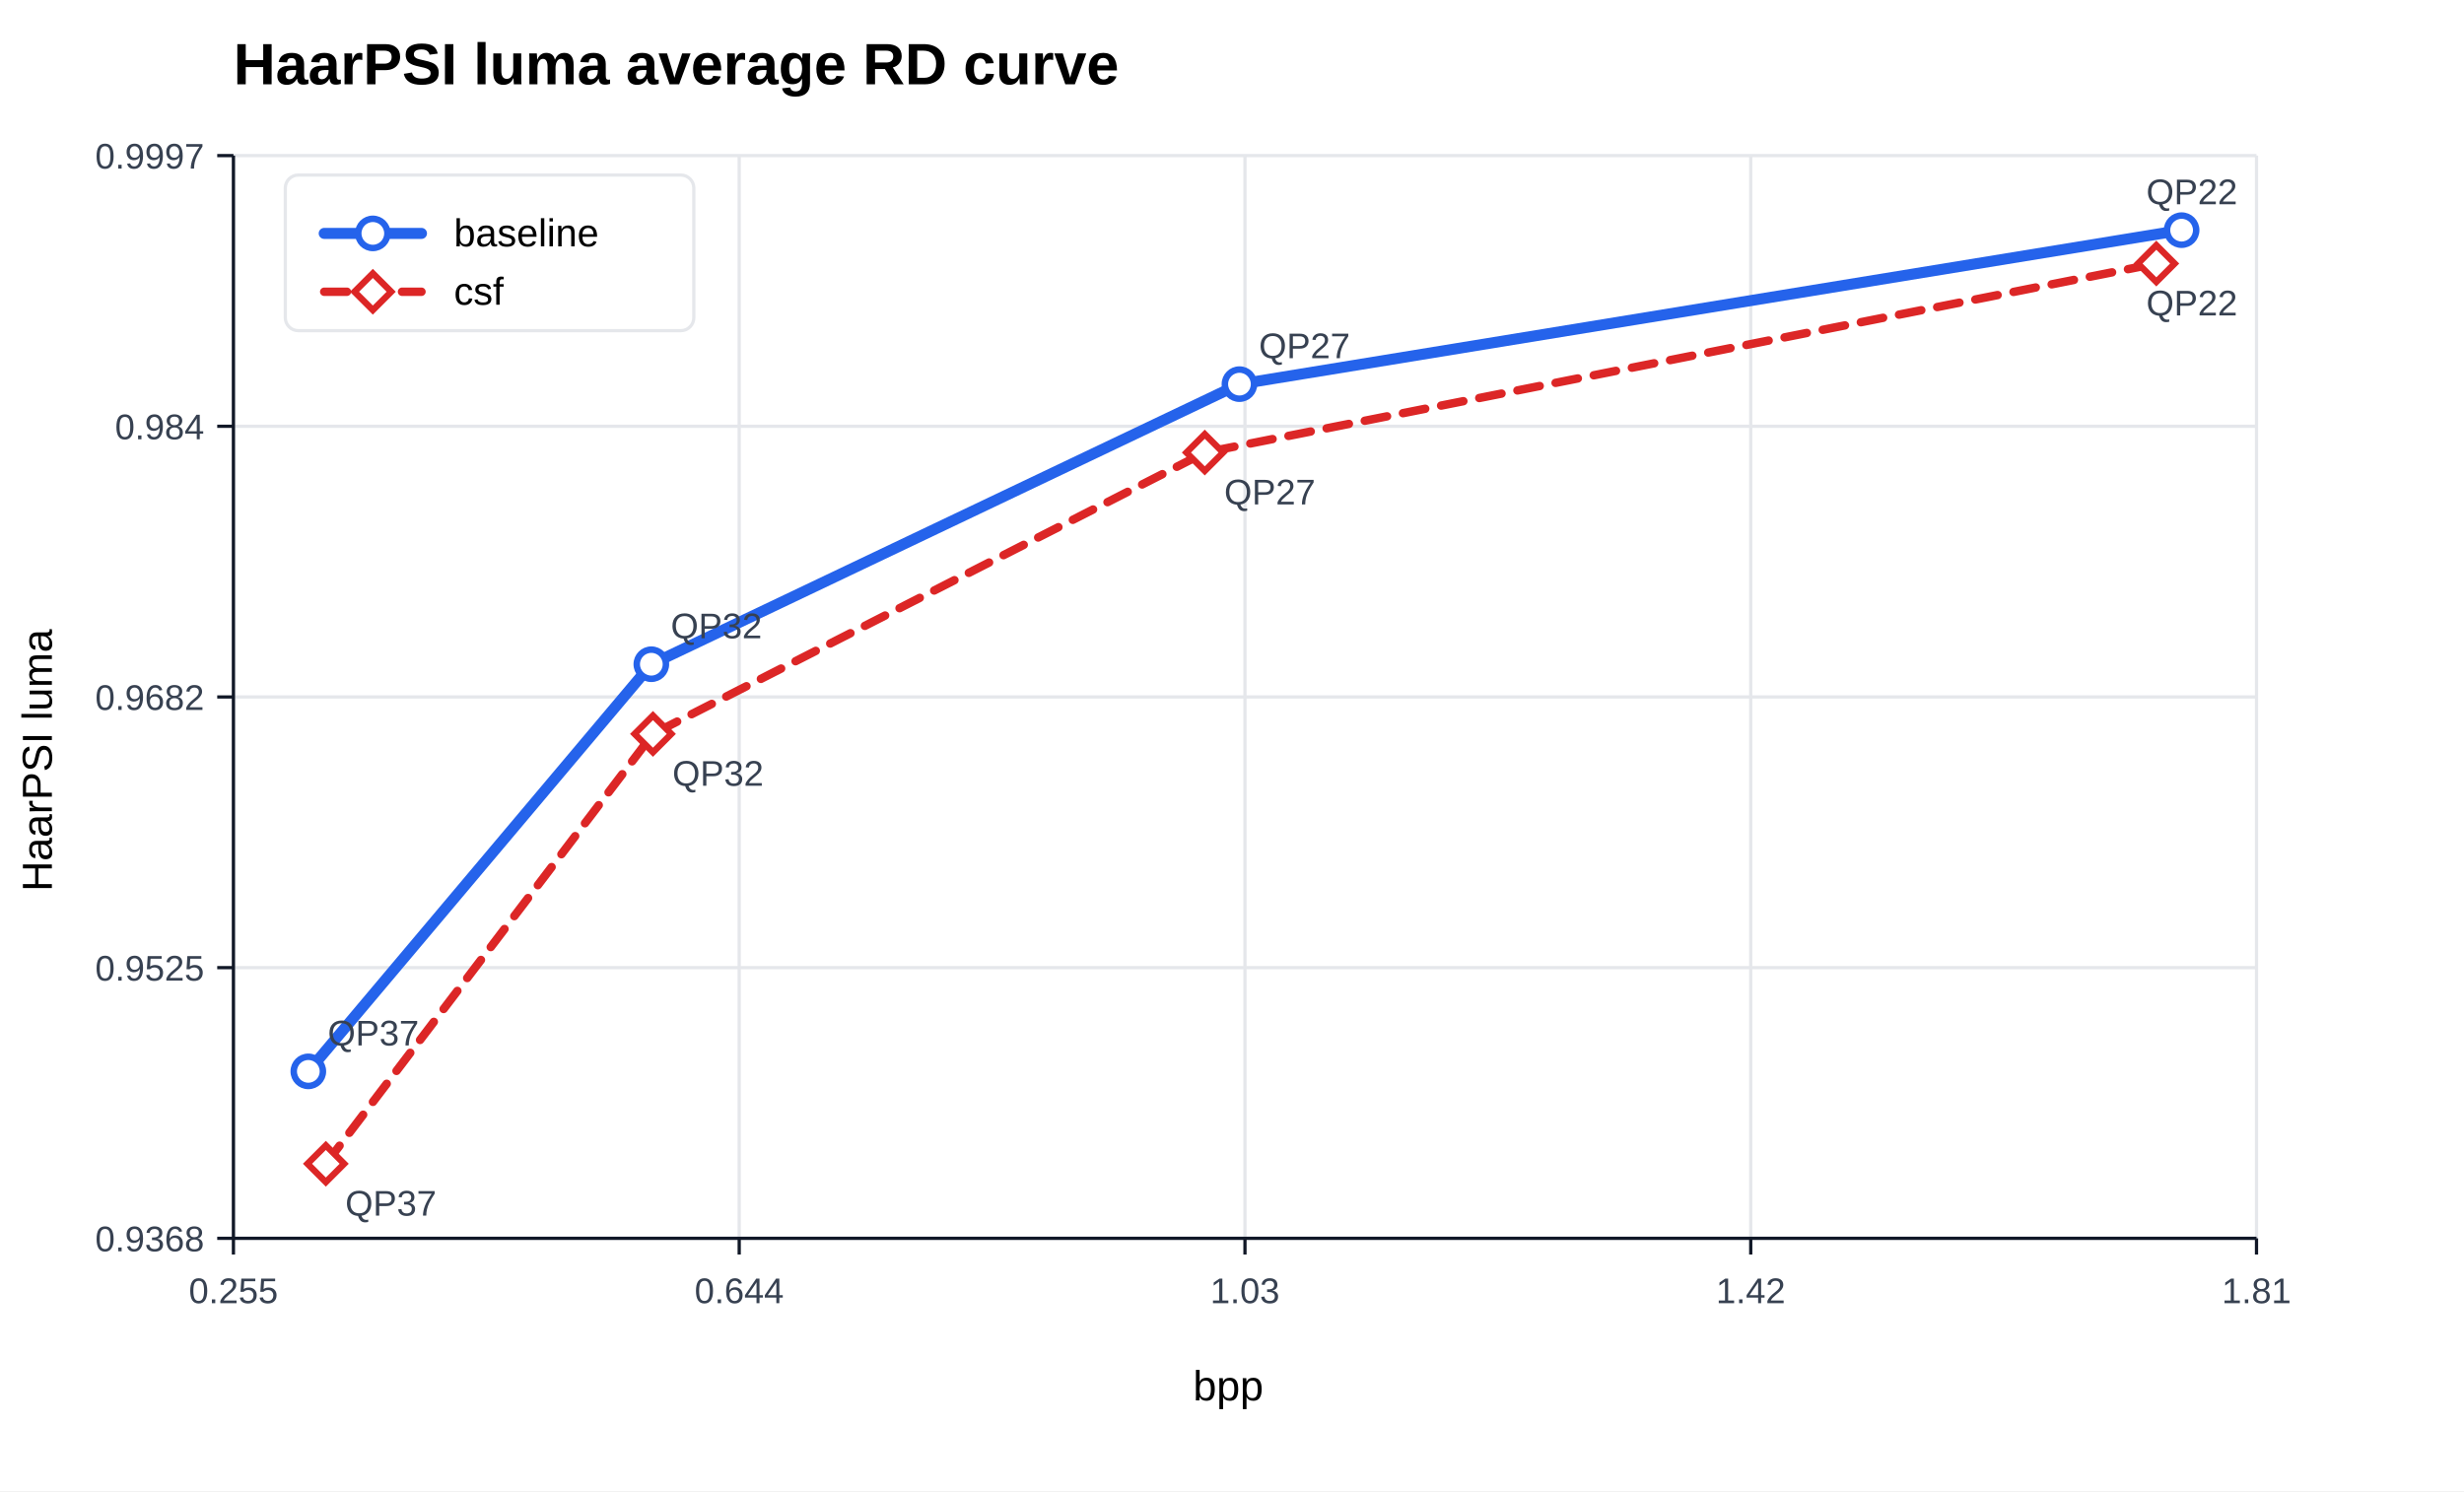
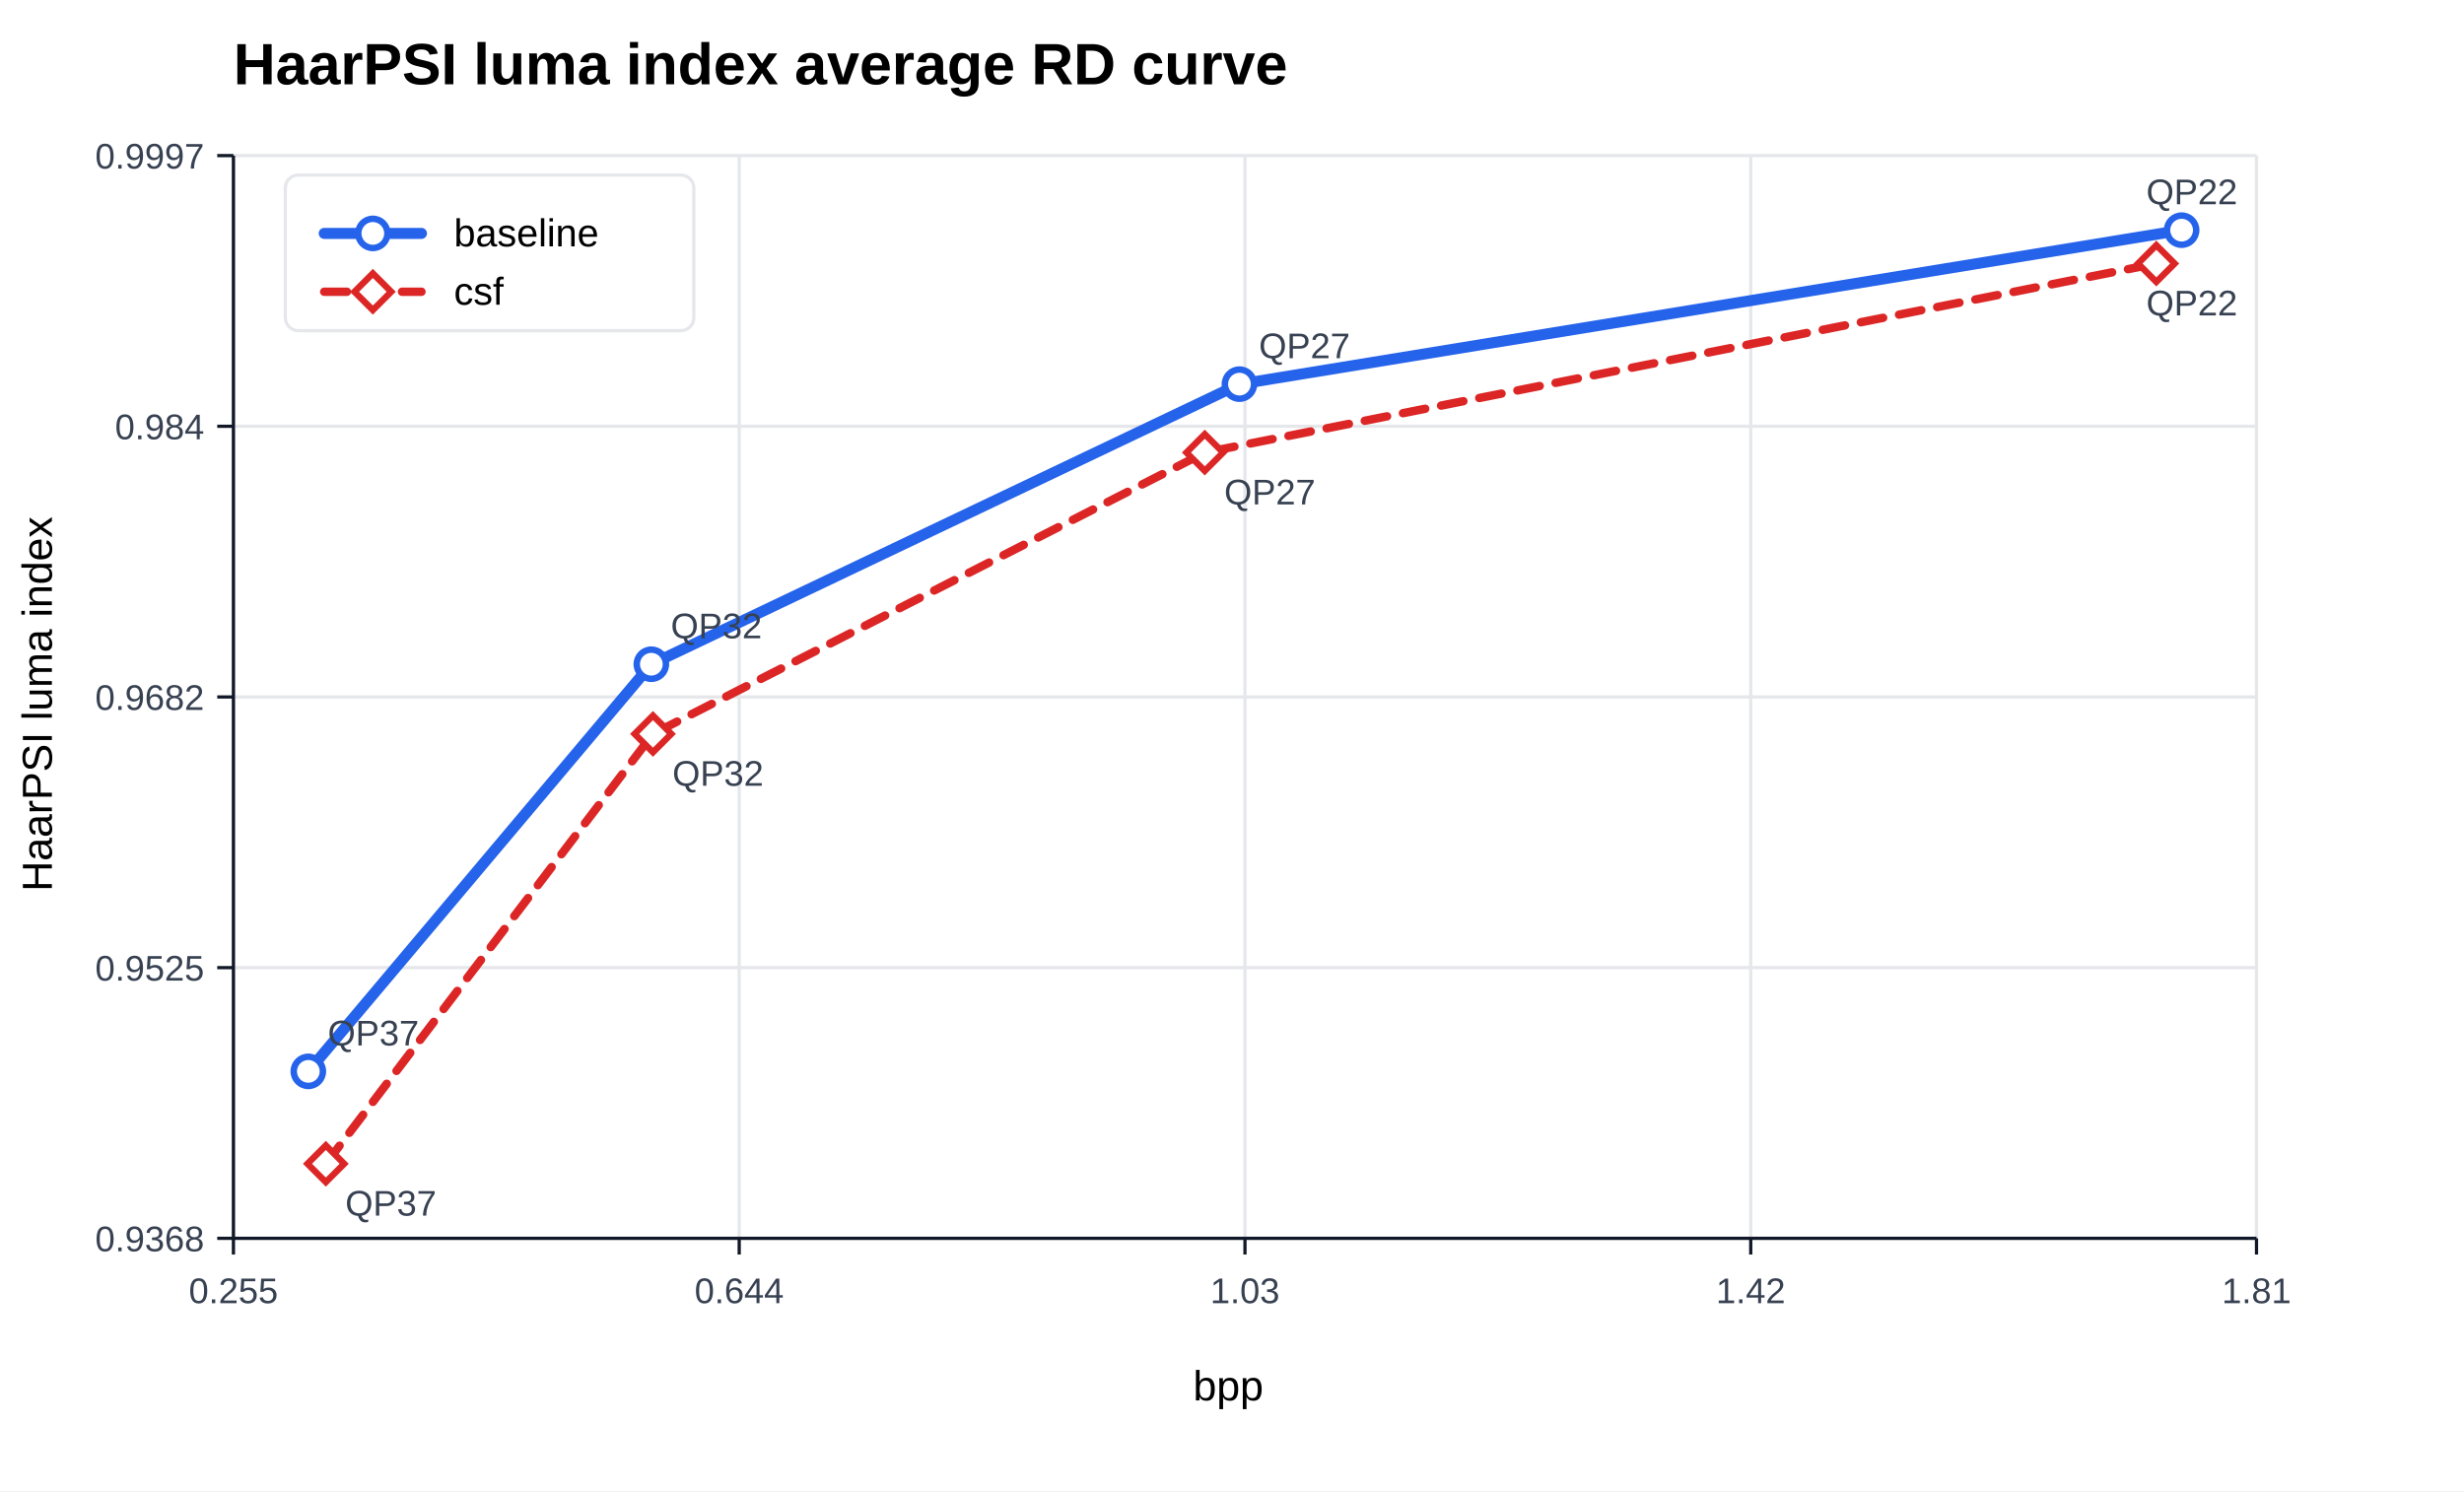
<svg xmlns="http://www.w3.org/2000/svg" width="760" height="460" viewBox="0 0 760 460">
  <rect width="100%" height="100%" fill="#ffffff" />
-   <text x="72" y="26" font-family="Arial" font-size="18" font-weight="700">HaarPSI luma average RD curve</text>
+   <text x="72" y="26" font-family="Arial" font-size="18" font-weight="700">HaarPSI luma index average RD curve</text>
  <line x1="72.0" y1="48" x2="72.0" y2="382" stroke="#e5e7eb" stroke-width="1" />
  <line x1="228.0" y1="48" x2="228.0" y2="382" stroke="#e5e7eb" stroke-width="1" />
  <line x1="384.0" y1="48" x2="384.0" y2="382" stroke="#e5e7eb" stroke-width="1" />
  <line x1="540.0" y1="48" x2="540.0" y2="382" stroke="#e5e7eb" stroke-width="1" />
  <line x1="696.0" y1="48" x2="696.0" y2="382" stroke="#e5e7eb" stroke-width="1" />
  <line x1="72" y1="382.0" x2="696" y2="382.0" stroke="#e5e7eb" stroke-width="1" />
  <line x1="72" y1="298.5" x2="696" y2="298.5" stroke="#e5e7eb" stroke-width="1" />
  <line x1="72" y1="215.0" x2="696" y2="215.0" stroke="#e5e7eb" stroke-width="1" />
  <line x1="72" y1="131.5" x2="696" y2="131.5" stroke="#e5e7eb" stroke-width="1" />
  <line x1="72" y1="48.0" x2="696" y2="48.0" stroke="#e5e7eb" stroke-width="1" />
  <line x1="72" y1="382" x2="696" y2="382" stroke="#111827" />
  <line x1="72" y1="48" x2="72" y2="382" stroke="#111827" />
  <text x="368" y="432" font-family="Arial" font-size="13">bpp</text>
-   <text x="16" y="275" font-family="Arial" font-size="13" transform="rotate(-90 16,275)">HaarPSI luma</text>
+   <text x="16" y="275" font-family="Arial" font-size="13" transform="rotate(-90 16,275)">HaarPSI luma index</text>
  <line x1="72.0" y1="382" x2="72.0" y2="387" stroke="#111827" />
  <text x="72.0" y="402" font-family="Arial" font-size="11" fill="#374151" text-anchor="middle">0.255</text>
  <line x1="228.0" y1="382" x2="228.0" y2="387" stroke="#111827" />
  <text x="228.0" y="402" font-family="Arial" font-size="11" fill="#374151" text-anchor="middle">0.644</text>
  <line x1="384.0" y1="382" x2="384.0" y2="387" stroke="#111827" />
  <text x="384.0" y="402" font-family="Arial" font-size="11" fill="#374151" text-anchor="middle">1.03</text>
  <line x1="540.0" y1="382" x2="540.0" y2="387" stroke="#111827" />
  <text x="540.0" y="402" font-family="Arial" font-size="11" fill="#374151" text-anchor="middle">1.42</text>
  <line x1="696.0" y1="382" x2="696.0" y2="387" stroke="#111827" />
  <text x="696.0" y="402" font-family="Arial" font-size="11" fill="#374151" text-anchor="middle">1.81</text>
  <line x1="67" y1="382.0" x2="72" y2="382.0" stroke="#111827" />
  <text x="63" y="386.0" font-family="Arial" font-size="11" fill="#374151" text-anchor="end">0.9368</text>
  <line x1="67" y1="298.5" x2="72" y2="298.5" stroke="#111827" />
  <text x="63" y="302.5" font-family="Arial" font-size="11" fill="#374151" text-anchor="end">0.9525</text>
  <line x1="67" y1="215.0" x2="72" y2="215.0" stroke="#111827" />
  <text x="63" y="219.0" font-family="Arial" font-size="11" fill="#374151" text-anchor="end">0.9682</text>
  <line x1="67" y1="131.5" x2="72" y2="131.5" stroke="#111827" />
  <text x="63" y="135.5" font-family="Arial" font-size="11" fill="#374151" text-anchor="end">0.984</text>
  <line x1="67" y1="48.0" x2="72" y2="48.0" stroke="#111827" />
  <text x="63" y="52.0" font-family="Arial" font-size="11" fill="#374151" text-anchor="end">0.9997</text>
  <polyline fill="none" stroke="#2563eb" stroke-width="3.4" stroke-linecap="round" stroke-linejoin="round" points="95.1,330.5 200.9,204.9 382.3,118.5 672.9,71.0" />
  <circle cx="95.1" cy="330.5" r="4.5" fill="#ffffff" stroke="#2563eb" stroke-width="2" />
  <text x="101.1" y="322.5" font-family="Arial" font-size="11" fill="#374151">QP37</text>
  <circle cx="200.9" cy="204.9" r="4.5" fill="#ffffff" stroke="#2563eb" stroke-width="2" />
  <text x="206.9" y="196.9" font-family="Arial" font-size="11" fill="#374151">QP32</text>
  <circle cx="382.3" cy="118.5" r="4.5" fill="#ffffff" stroke="#2563eb" stroke-width="2" />
  <text x="388.3" y="110.5" font-family="Arial" font-size="11" fill="#374151">QP27</text>
  <circle cx="672.9" cy="71.0" r="4.5" fill="#ffffff" stroke="#2563eb" stroke-width="2" />
  <text x="662.0" y="63.0" font-family="Arial" font-size="11" fill="#374151">QP22</text>
  <polyline fill="none" stroke="#dc2626" stroke-width="2.6" stroke-linecap="round" stroke-linejoin="round" stroke-dasharray="7 5" points="100.5,359.0 201.4,226.4 371.6,139.6 665.1,81.3" />
  <rect x="96.5" y="355.0" width="8" height="8" transform="rotate(45 100.5 359.0)" fill="#ffffff" stroke="#dc2626" stroke-width="2" />
  <text x="106.5" y="375.0" font-family="Arial" font-size="11" fill="#374151">QP37</text>
  <rect x="197.4" y="222.4" width="8" height="8" transform="rotate(45 201.4 226.4)" fill="#ffffff" stroke="#dc2626" stroke-width="2" />
  <text x="207.4" y="242.4" font-family="Arial" font-size="11" fill="#374151">QP32</text>
  <rect x="367.6" y="135.6" width="8" height="8" transform="rotate(45 371.6 139.6)" fill="#ffffff" stroke="#dc2626" stroke-width="2" />
  <text x="377.6" y="155.6" font-family="Arial" font-size="11" fill="#374151">QP27</text>
  <rect x="661.1" y="77.3" width="8" height="8" transform="rotate(45 665.1 81.3)" fill="#ffffff" stroke="#dc2626" stroke-width="2" />
  <text x="662.0" y="97.3" font-family="Arial" font-size="11" fill="#374151">QP22</text>
  <rect x="88" y="54" width="126" height="48" rx="4" fill="#ffffff" stroke="#e5e7eb" />
  <line x1="100" y1="72" x2="130" y2="72" stroke="#2563eb" stroke-width="3.4" stroke-linecap="round" />
  <circle cx="115.0" cy="72.0" r="4.5" fill="#ffffff" stroke="#2563eb" stroke-width="2" />
  <text x="140" y="76" font-family="Arial" font-size="12">baseline</text>
  <line x1="100" y1="90" x2="130" y2="90" stroke="#dc2626" stroke-width="2.6" stroke-linecap="round" stroke-dasharray="7 5" />
  <rect x="111.0" y="86.0" width="8" height="8" transform="rotate(45 115.0 90.0)" fill="#ffffff" stroke="#dc2626" stroke-width="2" />
  <text x="140" y="94" font-family="Arial" font-size="12">csf</text>
</svg>
